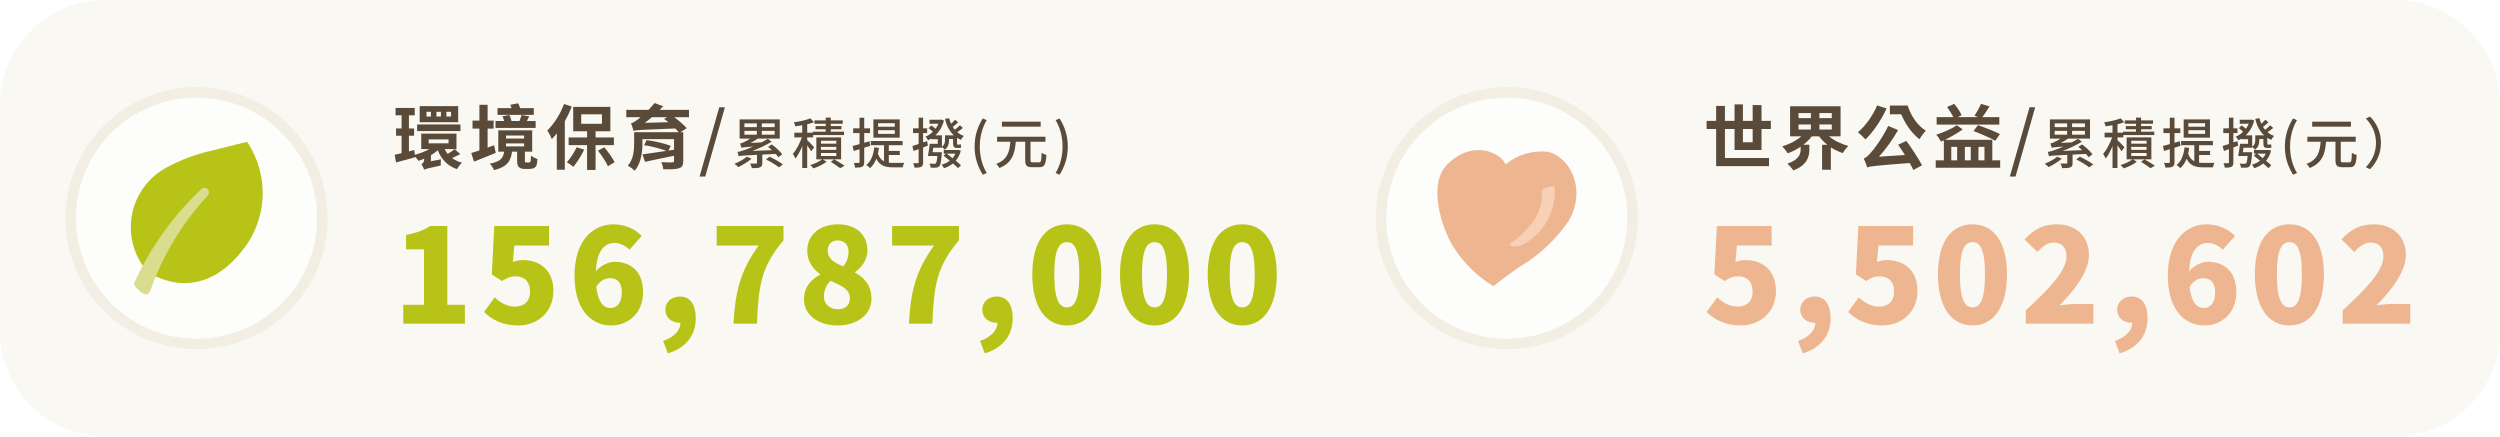
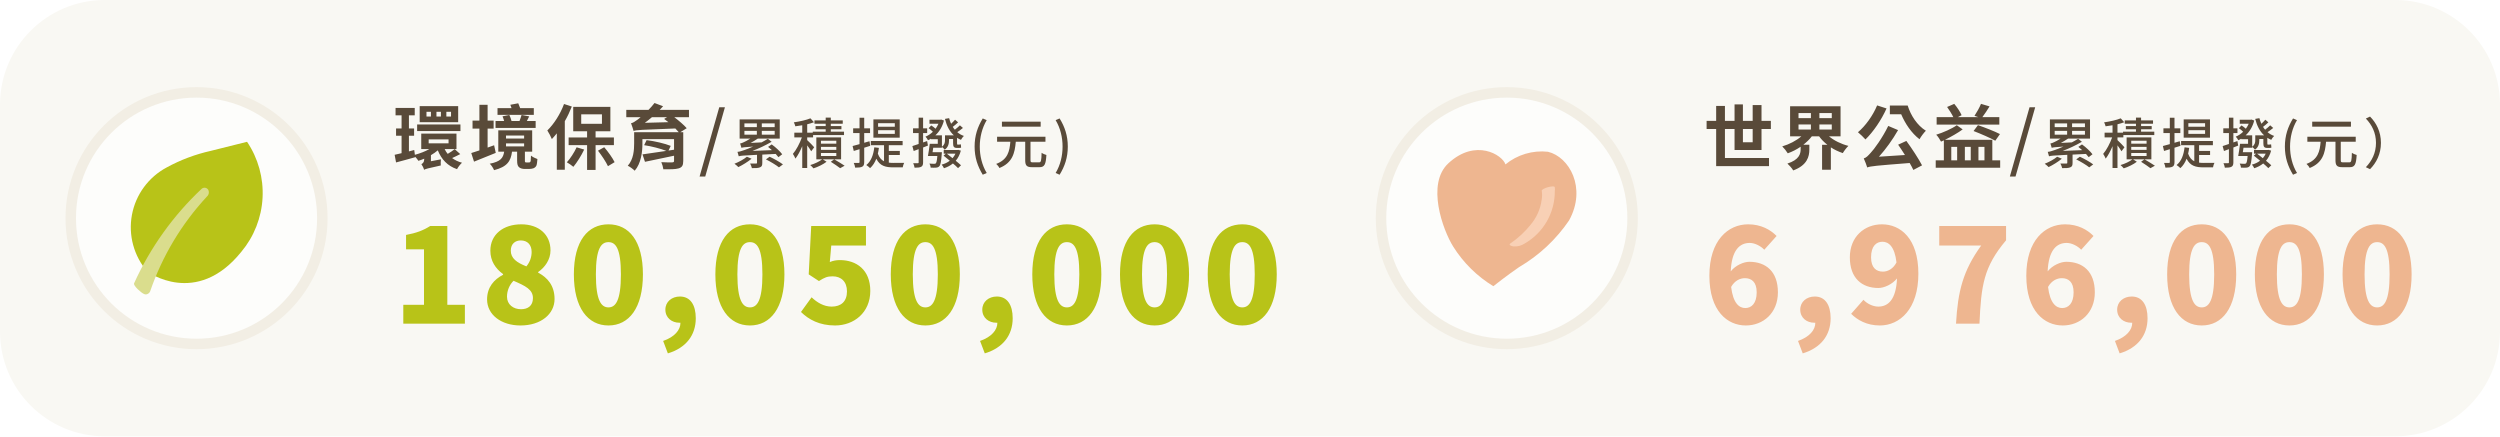
<svg xmlns="http://www.w3.org/2000/svg" width="1908" height="333" viewBox="0 0 1908 333" fill="none">
  <rect width="1908" height="333" rx="80" fill="#F9F8F3" />
  <rect x="54" y="70.5" width="192" height="192" rx="96" fill="#FDFDFB" />
  <rect x="54" y="70.5" width="192" height="192" rx="96" stroke="#F2EEE4" stroke-width="8" />
  <path d="M188.556 108.223L160.97 115.119C149.165 117.74 137.786 122.015 127.174 127.811C120.329 131.468 114.396 136.618 109.811 142.881C105.227 149.143 102.11 156.354 100.692 163.984C99.275 171.615 99.592 179.466 101.622 186.957C103.651 194.448 107.343 201.388 112.418 207.26C112.418 207.26 149.793 234.845 184.138 192.224C193.887 180.597 199.593 166.115 200.389 150.962C201.186 135.81 197.033 120.807 188.556 108.223Z" fill="#B8C318" />
  <path d="M112.265 224.502C112.796 224.333 113.287 224.046 113.693 223.664C114.099 223.282 114.408 222.813 114.609 222.293C123.848 195.445 138.602 170.826 157.921 150.018C158.652 149.382 159.146 148.518 159.322 147.566C159.497 146.614 159.34 145.632 158.884 144.778C158.626 144.378 158.289 144.04 157.887 143.785C157.486 143.529 157.032 143.362 156.561 143.296C156.089 143.231 155.609 143.267 155.153 143.404C154.697 143.541 154.278 143.774 153.92 144.088C132.166 164.523 114.643 189.033 102.338 216.225C101.51 218.018 107.99 223.675 109.921 224.364C110.278 224.559 110.674 224.671 111.08 224.694C111.485 224.718 111.888 224.653 112.265 224.502Z" fill="#DADD8D" />
  <path d="M344.226 88.928V85.31H340.662V88.928H344.226ZM336.504 88.928V85.31H333.102V88.928H336.504ZM328.89 88.928V85.31H325.488V88.928H328.89ZM349.68 80.99V93.248H320.304V80.99H349.68ZM351.408 94.976V100.052H318.36V94.976H351.408ZM327.162 106.37V109.394H342.336V106.37H327.162ZM347.034 113.822L351.246 117.602C349.14 118.682 347.034 119.762 345.036 120.626C347.196 122.192 349.68 123.434 352.596 124.19C351.3 125.378 349.572 127.538 348.816 129.104C341.58 126.674 336.936 121.652 334.128 114.74C332.562 116.09 330.834 117.278 328.89 118.412V123.056L336.504 121.598C336.342 123.002 336.288 125.108 336.396 126.296C326.46 128.456 324.678 128.942 323.652 129.59C323.382 128.348 322.356 126.296 321.6 125.27C322.572 124.838 323.76 123.758 323.76 121.598V121.112C322.248 121.76 320.79 122.246 319.332 122.732C318.738 121.814 317.766 120.626 316.848 119.6L316.902 119.978C311.934 121.436 306.642 122.786 302.268 123.974L301.188 118.142C302.754 117.818 304.482 117.386 306.48 116.9V103.616H302.268V98.054H306.48V88.01H301.89V82.394H316.524V88.01H312.096V98.054H316.038V103.616H312.096V115.55L316.146 114.47L316.632 118.142C320.466 117.116 324.462 115.604 327.702 113.768H321.492V101.942H348.384V113.768H339.366C339.96 115.118 340.77 116.36 341.688 117.44C343.632 116.306 345.684 114.902 347.034 113.822ZM407.406 82.502V87.686H379.704V82.502H390.396C390.072 81.638 389.748 80.72 389.478 79.964L395.526 78.83C396.012 79.91 396.552 81.314 396.984 82.502H407.406ZM408.81 92.33V97.622H378.192V92.33H384.726C384.456 91.142 383.97 89.846 383.538 88.766L388.722 87.74C389.37 89.09 390.072 90.98 390.396 92.33H396.498C397.092 90.818 397.686 89.09 398.064 87.74L403.896 88.82C403.248 90.062 402.708 91.25 402.114 92.33H408.81ZM377.112 110.852L378.354 116.684C372.792 119.006 366.636 121.49 361.776 123.38L359.67 116.792C361.452 116.252 363.558 115.604 365.88 114.794V98.162H360.642V92.06H365.88V79.964H372.144V92.06H376.734V98.162H372.144V112.634C373.818 112.04 375.438 111.446 377.112 110.852ZM386.184 109.448V111.716H400.008V109.448H386.184ZM386.184 103.454V105.722H400.008V103.454H386.184ZM401.79 123.974H403.248C403.68 123.974 404.112 123.974 404.382 123.866C404.652 123.758 404.868 123.434 405.03 122.786C405.138 122.138 405.192 120.68 405.246 118.736C406.326 119.762 408.648 120.842 410.16 121.382C409.998 123.38 409.782 125.54 409.35 126.458C408.864 127.376 408.108 128.024 407.082 128.456C406.272 128.78 404.76 128.942 403.734 128.942H400.278C398.874 128.942 397.146 128.51 396.174 127.646C395.148 126.728 394.662 125.594 394.662 122.3V115.766H390.774C389.856 122.894 387.156 127.322 377.058 129.86C376.518 128.402 375.006 126.026 373.764 124.946C382.08 123.326 384.024 120.572 384.78 115.766H380.298V99.458H406.164V115.766H400.602V122.462C400.602 123.164 400.602 123.542 400.818 123.758C401.034 123.92 401.358 123.974 401.79 123.974ZM430.464 79.37L436.404 81.314C434.946 85.04 433.164 88.874 431.058 92.492V129.536H424.956V101.78C423.714 103.346 422.418 104.804 421.176 106.154C420.582 104.588 418.8 101.132 417.72 99.566C422.742 94.706 427.656 87.038 430.464 79.37ZM440.076 112.418L445.854 114.146C443.64 118.79 440.346 124.028 437.592 127.322C436.458 126.35 434.082 124.622 432.624 123.866C435.324 120.896 438.24 116.414 440.076 112.418ZM443.586 87.254V94.49H459.408V87.254H443.586ZM468.534 110.744H454.548V129.698H448.068V110.744H433.974V104.912H448.068V100.16H437.484V81.584H465.834V100.16H454.548V104.912H468.534V110.744ZM456.384 115.01L461.136 112.364C464.214 115.928 467.508 120.572 469.074 123.758L463.998 126.836C462.54 123.65 459.246 118.682 456.384 115.01ZM492.132 93.734L510.114 93.248C508.98 92.384 507.9 91.52 506.874 90.764L509.088 89.468H497.532C495.696 91.034 493.914 92.438 492.132 93.734ZM525.828 83.852V89.468H514.65C518.16 92.114 521.994 95.408 524.1 97.838L519.186 100.916H521.454V122.84C521.454 126.296 520.536 127.7 517.944 128.51C515.406 129.266 511.464 129.212 506.28 129.212C506.064 127.538 505.416 125.378 504.714 123.758C507.684 123.974 512.112 123.974 513.03 123.92C514.11 123.866 514.434 123.596 514.434 122.732V118.844C506.496 120.572 498.558 122.192 492.24 123.488L490.35 117.818C494.832 117.224 501.528 116.252 508.548 115.172C504.282 113.444 497.154 111.608 491.592 110.798L493.482 106.964C499.53 107.666 507.576 109.556 511.896 111.338L510.222 114.902L514.434 114.254V106.208H490.296V109.556C490.296 115.874 489.324 124.676 484.41 130.292C483.33 129.158 480.576 127.106 479.118 126.512C483.546 121.544 483.978 114.578 483.978 109.448V100.916H518.052C517.35 100.052 516.432 99.08 515.406 98.054C489.054 99.08 485.868 99.134 483.546 99.944C483.222 98.702 482.25 95.732 481.602 94.058C483.114 93.788 484.41 92.87 486.462 91.412C487.056 91.034 487.866 90.332 488.892 89.468H477.984V83.852H494.94C496.56 82.178 498.18 80.45 499.53 78.614L506.064 81.098C505.254 82.016 504.39 82.934 503.472 83.852H525.828ZM533.928 134.72L548.94 81.854H553.26L538.248 134.72H533.928ZM570.023 119.624L573.593 121.136C570.821 123.446 566.747 125.966 563.513 127.52C562.841 126.806 561.371 125.546 560.531 124.958C563.891 123.656 567.671 121.598 570.023 119.624ZM568.133 99.884V102.782H577.625V99.884H568.133ZM568.133 94.172V97.028H577.625V94.172H568.133ZM591.233 97.028V94.172H581.405V97.028H591.233ZM591.233 102.782V99.884H581.405V102.782H591.233ZM592.031 117.482L581.783 117.986V124.37C581.783 126.26 581.405 127.184 579.977 127.73C578.591 128.318 576.617 128.318 573.845 128.318C573.635 127.268 573.005 125.756 572.501 124.832C574.433 124.874 576.449 124.874 576.995 124.832C577.583 124.832 577.751 124.706 577.751 124.244V118.154C566.831 118.7 565.109 118.826 563.807 119.288C563.681 118.616 563.177 116.894 562.841 115.886C564.311 115.802 565.991 115.298 568.427 114.416C569.645 113.996 571.997 113.114 574.769 111.854C567.881 112.316 566.663 112.526 565.865 112.82C565.697 112.148 565.193 110.426 564.857 109.502C565.655 109.418 566.621 109.04 567.713 108.494C568.553 108.158 570.527 107.15 572.585 105.806H564.479V91.106H595.097V105.806H578.297C576.491 107.024 574.685 108.116 572.837 109.082L581.237 108.662C582.875 107.822 584.471 106.856 586.025 105.932L588.923 108.2C584.093 111.014 579.137 113.324 574.265 115.172L589.133 114.584C588.167 113.702 587.117 112.82 586.193 112.106L588.965 110.216C591.989 112.358 595.349 115.55 596.987 117.734L594.089 119.96C593.543 119.204 592.829 118.406 592.031 117.482ZM584.555 121.64L587.369 119.624C590.729 121.178 595.181 123.656 597.533 125.462L594.509 127.73C592.367 125.966 587.999 123.362 584.555 121.64ZM621.389 112.4L619.121 115.466C618.533 114.374 617.273 112.568 616.055 110.93V128.234H612.275V111.56C610.721 115.256 608.873 118.742 607.067 121.052C606.647 119.96 605.765 118.364 605.135 117.44C607.697 114.5 610.385 109.376 611.981 104.882H606.227V101.228H612.275V95.6C610.469 95.936 608.663 96.188 606.983 96.398C606.815 95.516 606.311 94.214 605.849 93.374C610.343 92.744 615.551 91.568 618.533 90.308L621.221 93.29C619.709 93.878 617.945 94.382 616.055 94.844V101.228H620.297V100.514H630.167V98.666H622.439V96.23H630.167V94.424H621.599V91.904H630.167V89.762H634.073V91.904H643.187V94.424H634.073V96.23H642.179V98.666H634.073V100.514H644.153V103.076H620.549V104.882H616.055V106.94C617.441 108.158 620.633 111.476 621.389 112.4ZM638.273 109.67V107.402H626.555V109.67H638.273ZM638.273 114.374V112.064H626.555V114.374H638.273ZM638.273 119.078V116.768H626.555V119.078H638.273ZM641.927 104.882V121.598H627.941L630.839 123.446C628.319 125.42 624.203 127.436 620.843 128.486C620.255 127.73 619.163 126.638 618.365 125.966C621.641 125.042 625.463 123.236 627.479 121.598H623.027V104.882H641.927ZM634.073 123.488L636.677 121.598C639.449 123.194 642.683 125.168 644.615 126.47L641.213 128.36C639.575 127.1 636.635 125.084 634.073 123.488ZM682.919 96.734V94.004H670.151V96.734H682.919ZM682.919 102.152V99.38H670.151V102.152H682.919ZM686.657 91.106V105.05H666.581V91.106H686.657ZM664.145 111.308L659.567 112.736V123.614C659.567 125.546 659.189 126.596 658.097 127.184C656.963 127.814 655.283 127.94 652.637 127.94C652.553 127.016 652.091 125.336 651.587 124.328C653.267 124.37 654.821 124.37 655.283 124.37C655.787 124.37 655.997 124.202 655.997 123.614V113.87L651.587 115.214L650.705 111.434C652.175 111.056 654.023 110.552 655.997 110.006V101.564H651.125V97.952H655.997V89.846H659.567V97.952H664.019V101.564H659.567V108.956L663.599 107.78L664.145 111.308ZM678.341 118.28V124.118C679.475 124.286 680.651 124.328 681.869 124.328C683.045 124.328 688.463 124.328 690.059 124.286C689.597 125.126 689.093 126.764 688.967 127.73H681.743C675.905 127.73 671.537 126.68 668.807 121.136C667.673 124.076 666.119 126.47 664.061 128.318C663.473 127.688 662.003 126.47 661.163 125.966C664.775 123.068 666.581 118.364 667.253 112.442L670.781 112.862C670.571 114.416 670.319 115.886 669.983 117.272C671.075 120.296 672.671 122.102 674.687 123.068V110.804H664.607V107.612H688.883V110.804H678.341V115.172H686.741V118.28H678.341ZM707.573 107.654L708.203 111.098C706.985 111.56 705.725 112.064 704.507 112.568V123.866C704.507 125.714 704.129 126.68 703.079 127.268C702.029 127.856 700.433 127.982 697.997 127.982C697.871 127.058 697.451 125.504 696.947 124.538C698.543 124.622 700.013 124.622 700.433 124.58C700.937 124.58 701.105 124.454 701.105 123.908V113.828L697.325 115.256L696.317 111.476C697.703 111.056 699.341 110.468 701.105 109.88V101.564H696.821V97.952H701.105V89.804H704.507V97.952H707.615V101.564H704.507V108.704L707.573 107.654ZM729.203 117.272H722.609C723.953 118.322 725.465 119.498 726.977 120.716C727.859 119.708 728.657 118.532 729.203 117.272ZM731.345 114.374L733.319 114.962C732.479 118.112 731.177 120.632 729.413 122.69C731.009 123.95 732.395 125.21 733.445 126.134L731.177 128.318C730.211 127.31 728.867 126.05 727.271 124.748C725.297 126.386 722.987 127.562 720.425 128.402C720.089 127.562 719.291 126.302 718.661 125.63C720.971 125.042 723.113 124.034 724.877 122.648C723.281 121.304 721.643 119.96 720.131 118.784L721.895 117.272H720.257V114.458H730.715L731.345 114.374ZM732.605 95.642L734.915 97.658C733.529 98.834 731.933 99.968 730.589 100.85C732.017 102.11 733.697 103.076 735.629 103.748C734.873 104.462 733.865 105.806 733.403 106.73C732.311 106.268 731.345 105.764 730.421 105.176V109.208C730.421 110.048 730.463 110.342 730.883 110.342H731.765C732.185 110.342 732.899 110.3 733.319 110.132C733.403 110.93 733.445 111.98 733.529 112.694C733.109 112.862 732.437 112.904 731.807 112.904H730.421C727.859 112.904 727.397 111.812 727.397 109.166V106.1H724.289V107.024C724.289 109.46 723.743 112.358 721.013 114.248C720.635 113.66 719.543 112.61 718.871 112.148V112.736H712.235C712.067 113.912 711.899 115.088 711.731 116.18H718.871C718.871 116.18 718.829 117.104 718.745 117.566C718.283 123.362 717.821 125.882 716.897 126.848C716.225 127.604 715.469 127.856 714.335 127.94C713.453 128.024 711.899 128.024 710.303 127.94C710.261 126.974 709.883 125.714 709.337 124.832C710.891 125 712.361 125 712.991 125C713.537 125 713.873 124.958 714.209 124.664C714.713 124.118 715.091 122.606 715.385 119.036H708.203C708.665 116.558 709.253 112.778 709.589 109.754H715.721V106.226H710.513V105.848C709.799 106.31 709.043 106.688 708.245 107.024C707.909 106.226 706.985 104.924 706.313 104.294C708.371 103.454 710.303 102.194 711.983 100.556C711.059 99.632 709.799 98.582 708.707 97.826L710.723 95.726C711.815 96.398 713.075 97.364 714.041 98.246C714.881 97.07 715.637 95.81 716.225 94.424H709.379V91.358H717.737L718.325 91.232L720.425 91.988C719.207 96.734 716.855 100.556 713.873 103.286H718.871V111.98C720.971 110.426 721.223 108.662 721.223 106.94V103.286H727.985C724.667 100.262 722.483 95.978 721.181 90.728L724.373 90.182C724.751 91.694 725.255 93.122 725.885 94.466C726.935 93.5 728.153 92.24 728.909 91.358L731.219 93.374C729.917 94.634 728.405 95.894 727.145 96.818C727.607 97.616 728.153 98.372 728.741 99.002C730.043 98.036 731.639 96.608 732.605 95.642ZM750.035 133.358C746.129 126.974 743.819 120.212 743.819 111.854C743.819 103.58 746.129 96.734 750.035 90.392L753.059 91.694C749.447 97.742 747.767 104.84 747.767 111.854C747.767 118.91 749.447 126.008 753.059 132.014L750.035 133.358ZM794.239 92.87V96.65H764.671V92.87H794.239ZM788.233 123.908H792.979C794.533 123.908 794.785 122.816 794.953 116.6C795.877 117.314 797.557 117.986 798.607 118.28C798.187 125.546 797.179 127.604 793.273 127.604H787.687C783.529 127.604 782.437 126.302 782.437 122.186V108.158H775.255C774.499 117.02 772.609 124.286 762.739 128.234C762.319 127.226 761.185 125.84 760.303 125.084C769.081 121.808 770.509 115.55 771.097 108.158H760.975V104.378H797.893V108.158H786.469V122.144C786.469 123.656 786.721 123.908 788.233 123.908ZM808.687 133.358L805.663 132.014C809.275 126.008 810.955 118.91 810.955 111.854C810.955 104.84 809.275 97.742 805.663 91.694L808.687 90.392C812.635 96.734 814.945 103.58 814.945 111.854C814.945 120.212 812.635 126.974 808.687 133.358Z" fill="#594A39" />
-   <path d="M307.8 247V232.6H323.6V190.3H309.9V179.3C317.9 177.8 323.1 175.8 328.3 172.5H341.4V232.6H354.8V247H307.8ZM395.438 248.4C383.538 248.4 375.338 243.9 369.438 238.1L377.538 226.9C381.738 230.9 386.938 234 392.838 234C400.038 234 404.538 230.1 404.538 222.4C404.538 214.9 400.038 210.9 393.638 210.9C389.538 210.9 387.538 211.7 383.138 214.5L375.338 209.4L377.238 172.5H419.038V187.4H392.538L391.438 200C394.138 198.9 396.337 198.5 399.138 198.5C411.738 198.5 422.338 205.9 422.338 222C422.338 238.7 409.738 248.4 395.438 248.4ZM465.575 212.3C461.875 212.3 457.775 214.2 455.075 219C456.575 231.4 461.175 235.1 465.875 235.1C470.575 235.1 474.575 231.6 474.575 223.1C474.575 215 470.475 212.3 465.575 212.3ZM466.275 248.4C452.275 248.4 438.475 237.5 438.475 210.4C438.475 183.5 452.675 171.2 468.075 171.2C477.875 171.2 485.075 175.3 489.775 180.1L480.375 190.6C477.975 188 473.375 185.4 469.275 185.4C461.575 185.4 455.475 190.9 454.775 207.1C458.475 202.4 464.775 199.8 468.975 199.8C481.375 199.8 490.775 207 490.775 223.1C490.775 238.9 479.575 248.4 466.275 248.4ZM509.713 269.7L506.113 260.2C514.813 257.2 519.413 251.8 519.313 246.3H518.413C512.913 246.3 507.813 242.7 507.813 236.3C507.813 230.3 512.713 226.3 518.913 226.3C526.713 226.3 531.013 232.5 531.013 242.9C531.013 255.8 523.613 265.5 509.713 269.7ZM559.771 247C561.171 222.5 564.971 206.8 578.971 187.4H546.971V172.5H597.971V183.4C580.771 203.8 578.971 217.9 577.671 247H559.771ZM639.109 248.4C624.509 248.4 613.609 240.3 613.609 228.5C613.609 219.2 618.909 213.3 625.809 209.7V209.2C620.009 204.9 616.109 199.2 616.109 191.3C616.109 178.9 626.009 171.2 639.709 171.2C653.109 171.2 662.009 179 662.009 191.1C662.009 198.2 657.709 204.1 652.609 207.6V208.1C659.709 211.8 665.109 218 665.109 228.2C665.109 239.7 654.709 248.4 639.109 248.4ZM643.609 203.3C646.409 199.9 647.609 196.1 647.609 192.3C647.609 186.9 644.509 183.5 639.309 183.5C635.209 183.5 631.709 186 631.709 191.3C631.709 197.2 636.309 200.4 643.609 203.3ZM639.509 236C644.709 236 648.609 233.4 648.609 227.5C648.609 221 642.909 218.2 633.809 214.3C630.809 217.2 628.809 221.7 628.809 226.4C628.809 232.5 633.709 236 639.509 236ZM693.646 247C695.046 222.5 698.846 206.8 712.846 187.4H680.846V172.5H731.846V183.4C714.646 203.8 712.846 217.9 711.546 247H693.646ZM751.584 269.7L747.984 260.2C756.684 257.2 761.284 251.8 761.184 246.3H760.284C754.784 246.3 749.684 242.7 749.684 236.3C749.684 230.3 754.584 226.3 760.784 226.3C768.584 226.3 772.884 232.5 772.884 242.9C772.884 255.8 765.484 265.5 751.584 269.7ZM814.242 248.4C798.542 248.4 787.842 235 787.842 209.4C787.842 183.8 798.542 171.2 814.242 171.2C829.942 171.2 840.542 183.9 840.542 209.4C840.542 235 829.942 248.4 814.242 248.4ZM814.242 234.6C819.542 234.6 823.742 229.8 823.742 209.4C823.742 189.1 819.542 184.8 814.242 184.8C808.942 184.8 804.642 189.1 804.642 209.4C804.642 229.8 808.942 234.6 814.242 234.6ZM881.18 248.4C865.48 248.4 854.78 235 854.78 209.4C854.78 183.8 865.48 171.2 881.18 171.2C896.88 171.2 907.48 183.9 907.48 209.4C907.48 235 896.88 248.4 881.18 248.4ZM881.18 234.6C886.48 234.6 890.68 229.8 890.68 209.4C890.68 189.1 886.48 184.8 881.18 184.8C875.88 184.8 871.58 189.1 871.58 209.4C871.58 229.8 875.88 234.6 881.18 234.6ZM948.117 248.4C932.417 248.4 921.717 235 921.717 209.4C921.717 183.8 932.417 171.2 948.117 171.2C963.817 171.2 974.417 183.9 974.417 209.4C974.417 235 963.817 248.4 948.117 248.4ZM948.117 234.6C953.417 234.6 957.617 229.8 957.617 209.4C957.617 189.1 953.417 184.8 948.117 184.8C942.817 184.8 938.517 189.1 938.517 209.4C938.517 229.8 942.817 234.6 948.117 234.6Z" fill="#B8C318" />
+   <path d="M307.8 247V232.6H323.6V190.3H309.9V179.3C317.9 177.8 323.1 175.8 328.3 172.5H341.4V232.6H354.8V247H307.8ZM397.238 248.4C382.638 248.4 371.738 240.3 371.738 228.5C371.738 219.2 377.038 213.3 383.938 209.7V209.2C378.138 204.9 374.238 199.2 374.238 191.3C374.238 178.9 384.138 171.2 397.838 171.2C411.238 171.2 420.138 179 420.138 191.1C420.138 198.2 415.838 204.1 410.738 207.6V208.1C417.838 211.8 423.238 218 423.238 228.2C423.238 239.7 412.838 248.4 397.238 248.4ZM401.738 203.3C404.538 199.9 405.738 196.1 405.738 192.3C405.738 186.9 402.638 183.5 397.438 183.5C393.337 183.5 389.838 186 389.838 191.3C389.838 197.2 394.438 200.4 401.738 203.3ZM397.638 236C402.838 236 406.738 233.4 406.738 227.5C406.738 221 401.038 218.2 391.938 214.3C388.938 217.2 386.938 221.7 386.938 226.4C386.938 232.5 391.838 236 397.638 236ZM464.375 248.4C448.675 248.4 437.975 235 437.975 209.4C437.975 183.8 448.675 171.2 464.375 171.2C480.075 171.2 490.675 183.9 490.675 209.4C490.675 235 480.075 248.4 464.375 248.4ZM464.375 234.6C469.675 234.6 473.875 229.8 473.875 209.4C473.875 189.1 469.675 184.8 464.375 184.8C459.075 184.8 454.775 189.1 454.775 209.4C454.775 229.8 459.075 234.6 464.375 234.6ZM509.713 269.7L506.113 260.2C514.813 257.2 519.413 251.8 519.313 246.3H518.413C512.913 246.3 507.813 242.7 507.813 236.3C507.813 230.3 512.713 226.3 518.913 226.3C526.713 226.3 531.013 232.5 531.013 242.9C531.013 255.8 523.613 265.5 509.713 269.7ZM572.371 248.4C556.671 248.4 545.971 235 545.971 209.4C545.971 183.8 556.671 171.2 572.371 171.2C588.071 171.2 598.671 183.9 598.671 209.4C598.671 235 588.071 248.4 572.371 248.4ZM572.371 234.6C577.671 234.6 581.871 229.8 581.871 209.4C581.871 189.1 577.671 184.8 572.371 184.8C567.071 184.8 562.771 189.1 562.771 209.4C562.771 229.8 567.071 234.6 572.371 234.6ZM637.309 248.4C625.409 248.4 617.209 243.9 611.309 238.1L619.409 226.9C623.609 230.9 628.809 234 634.709 234C641.909 234 646.409 230.1 646.409 222.4C646.409 214.9 641.909 210.9 635.509 210.9C631.409 210.9 629.409 211.7 625.009 214.5L617.209 209.4L619.109 172.5H660.909V187.4H634.409L633.309 200C636.009 198.9 638.209 198.5 641.009 198.5C653.609 198.5 664.209 205.9 664.209 222C664.209 238.7 651.609 248.4 637.309 248.4ZM706.246 248.4C690.546 248.4 679.846 235 679.846 209.4C679.846 183.8 690.546 171.2 706.246 171.2C721.946 171.2 732.546 183.9 732.546 209.4C732.546 235 721.946 248.4 706.246 248.4ZM706.246 234.6C711.546 234.6 715.746 229.8 715.746 209.4C715.746 189.1 711.546 184.8 706.246 184.8C700.946 184.8 696.646 189.1 696.646 209.4C696.646 229.8 700.946 234.6 706.246 234.6ZM751.584 269.7L747.984 260.2C756.684 257.2 761.284 251.8 761.184 246.3H760.284C754.784 246.3 749.684 242.7 749.684 236.3C749.684 230.3 754.584 226.3 760.784 226.3C768.584 226.3 772.884 232.5 772.884 242.9C772.884 255.8 765.484 265.5 751.584 269.7ZM814.242 248.4C798.542 248.4 787.842 235 787.842 209.4C787.842 183.8 798.542 171.2 814.242 171.2C829.942 171.2 840.542 183.9 840.542 209.4C840.542 235 829.942 248.4 814.242 248.4ZM814.242 234.6C819.542 234.6 823.742 229.8 823.742 209.4C823.742 189.1 819.542 184.8 814.242 184.8C808.942 184.8 804.642 189.1 804.642 209.4C804.642 229.8 808.942 234.6 814.242 234.6ZM881.18 248.4C865.48 248.4 854.78 235 854.78 209.4C854.78 183.8 865.48 171.2 881.18 171.2C896.88 171.2 907.48 183.9 907.48 209.4C907.48 235 896.88 248.4 881.18 248.4ZM881.18 234.6C886.48 234.6 890.68 229.8 890.68 209.4C890.68 189.1 886.48 184.8 881.18 184.8C875.88 184.8 871.58 189.1 871.58 209.4C871.58 229.8 875.88 234.6 881.18 234.6ZM948.117 248.4C932.417 248.4 921.717 235 921.717 209.4C921.717 183.8 932.417 171.2 948.117 171.2C963.817 171.2 974.417 183.9 974.417 209.4C974.417 235 963.817 248.4 948.117 248.4ZM948.117 234.6C953.417 234.6 957.617 229.8 957.617 209.4C957.617 189.1 953.417 184.8 948.117 184.8C942.817 184.8 938.517 189.1 938.517 209.4C938.517 229.8 942.817 234.6 948.117 234.6Z" fill="#B8C318" />
  <rect x="1054" y="70.5" width="192" height="192" rx="96" fill="#FDFDFB" />
  <rect x="1054" y="70.5" width="192" height="192" rx="96" stroke="#F2EEE4" stroke-width="8" />
  <path d="M1139.72 218.434C1127.31 210.873 1116.83 200.529 1109.1 188.224C1101.1 175.397 1088.41 140.364 1105.38 124.64C1126.2 105.33 1146.76 118.296 1148.96 125.468C1153.46 121.787 1158.63 119.037 1164.2 117.38C1169.76 115.722 1175.6 115.187 1181.37 115.81C1197.65 119.673 1211.17 143.397 1197.52 168.225C1187.62 182.765 1174.62 194.922 1159.44 203.812C1149.93 210.295 1139.72 218.434 1139.72 218.434Z" fill="#EEB690" />
  <path d="M1176.56 145.052C1177.04 147.604 1177.04 150.225 1176.56 152.777C1175.58 159.7 1172.66 166.202 1168.14 171.534C1163.91 176.817 1158.94 181.463 1153.38 185.327C1153.38 185.327 1152 186.156 1152.14 186.707C1152.28 187.259 1153.66 187.947 1155.31 188.085C1158.24 188.246 1161.14 187.474 1163.59 185.879C1170.63 181.849 1176.47 176.023 1180.52 168.995C1184.56 161.967 1186.67 153.99 1186.63 145.88C1186.76 144.92 1186.76 143.945 1186.63 142.984C1186.63 140.915 1176 143.811 1176.69 145.742L1176.56 145.052Z" fill="#F8D0B5" />
  <path d="M1337.64 98.432H1330.19V108.584H1337.64V98.432ZM1344.39 114.47H1323.81V98.432H1316.47V120.572H1350.11V126.782H1309.77V98.432H1302.48V92.222H1309.77V80.828H1316.47V92.222H1323.81V79.694H1330.19V92.222H1337.64V80.18H1344.39V92.222H1351.52V98.432H1344.39V114.47ZM1372.63 94.976V98.864H1382.08V94.976H1372.63ZM1372.63 86.282V90.17H1382.08V86.282H1372.63ZM1398.01 90.17V86.282H1388.56V90.17H1398.01ZM1398.01 98.864V94.976H1388.56V98.864H1398.01ZM1404.71 104.048H1395.9C1399.79 107.288 1405.14 109.934 1410.7 111.338C1409.35 112.634 1407.41 115.118 1406.43 116.846C1403.19 115.766 1400.12 114.308 1397.31 112.472V129.536H1390.61V110.528H1394.66C1392.23 108.584 1390.07 106.478 1388.34 104.048H1382.78C1381 106.424 1378.73 108.53 1376.3 110.474H1380.89V114.2C1380.89 119.33 1379.33 126.134 1368.58 130.076C1367.72 128.51 1365.56 126.08 1364.15 124.838C1373.17 121.922 1374.25 117.386 1374.25 113.93V111.986C1371.17 114.092 1367.88 115.766 1364.42 117.008C1363.5 115.442 1361.61 113.066 1360.21 111.716C1365.61 110.15 1370.96 107.342 1374.79 104.048H1366.2V81.098H1404.71V104.048ZM1442.34 80.558H1455.95C1458.27 88.118 1463.24 95.732 1469.83 99.782C1468.37 101.186 1466.05 104.264 1464.97 106.262C1458.81 101.564 1454.01 94.328 1450.98 87.2H1442.34V80.558ZM1432.62 80.45L1439.81 82.772C1435.86 91.628 1429.55 100.808 1423.71 106.424C1422.47 105.02 1419.61 102.212 1417.99 100.916C1423.71 96.11 1429.38 88.28 1432.62 80.45ZM1448.66 110.42L1454.93 107.558C1459.3 113.498 1464.27 121.166 1466.91 126.188L1460.27 129.698C1459.57 128.186 1458.6 126.35 1457.46 124.406C1431.38 126.458 1427.71 126.782 1425.06 127.808C1424.63 126.404 1423.39 122.84 1422.42 120.896C1424.25 120.41 1425.66 118.952 1427.76 116.576C1430.09 114.254 1436.84 105.02 1441.1 96.11L1448.61 99.296C1444.45 106.586 1439.27 113.768 1434.03 119.6L1453.85 118.304C1452.12 115.604 1450.34 112.796 1448.66 110.42ZM1525.88 89.414V95.084H1478.04V89.414H1490.78C1489.65 87.038 1487.7 84.014 1486.03 81.638L1491.48 79.262C1493.75 81.908 1496.07 85.526 1497.1 87.902L1494.18 89.414H1509.9L1506.93 88.388C1508.6 85.904 1510.76 82.07 1511.9 79.262L1518.43 81.206C1516.59 84.176 1514.6 87.2 1512.92 89.414H1525.88ZM1506.23 99.998L1509.57 95.516C1514.76 97.298 1522.43 100.268 1526.37 102.32L1522.8 107.396C1519.08 105.29 1511.57 102.05 1506.23 99.998ZM1489.22 112.094V122.354H1493.7V112.094H1489.22ZM1504.07 112.094H1499.58V122.354H1504.07V112.094ZM1514.54 112.094H1509.95V122.354H1514.54V112.094ZM1520.54 122.354H1526.53V128.024H1477.34V122.354H1483.55V107.126C1482.79 107.45 1482.09 107.774 1481.39 108.098C1480.58 106.532 1479.06 104.156 1477.71 102.806C1482.79 101.294 1489.86 98.162 1493.43 95.57L1497.91 98.756C1494.51 101.294 1489.11 104.372 1484.41 106.694H1520.54V122.354ZM1533.93 134.72L1548.94 81.854H1553.26L1538.25 134.72H1533.93ZM1570.02 119.624L1573.59 121.136C1570.82 123.446 1566.75 125.966 1563.51 127.52C1562.84 126.806 1561.37 125.546 1560.53 124.958C1563.89 123.656 1567.67 121.598 1570.02 119.624ZM1568.13 99.884V102.782H1577.63V99.884H1568.13ZM1568.13 94.172V97.028H1577.63V94.172H1568.13ZM1591.23 97.028V94.172H1581.41V97.028H1591.23ZM1591.23 102.782V99.884H1581.41V102.782H1591.23ZM1592.03 117.482L1581.78 117.986V124.37C1581.78 126.26 1581.41 127.184 1579.98 127.73C1578.59 128.318 1576.62 128.318 1573.85 128.318C1573.64 127.268 1573.01 125.756 1572.5 124.832C1574.43 124.874 1576.45 124.874 1577 124.832C1577.58 124.832 1577.75 124.706 1577.75 124.244V118.154C1566.83 118.7 1565.11 118.826 1563.81 119.288C1563.68 118.616 1563.18 116.894 1562.84 115.886C1564.31 115.802 1565.99 115.298 1568.43 114.416C1569.65 113.996 1572 113.114 1574.77 111.854C1567.88 112.316 1566.66 112.526 1565.87 112.82C1565.7 112.148 1565.19 110.426 1564.86 109.502C1565.66 109.418 1566.62 109.04 1567.71 108.494C1568.55 108.158 1570.53 107.15 1572.59 105.806H1564.48V91.106H1595.1V105.806H1578.3C1576.49 107.024 1574.69 108.116 1572.84 109.082L1581.24 108.662C1582.88 107.822 1584.47 106.856 1586.03 105.932L1588.92 108.2C1584.09 111.014 1579.14 113.324 1574.27 115.172L1589.13 114.584C1588.17 113.702 1587.12 112.82 1586.19 112.106L1588.97 110.216C1591.99 112.358 1595.35 115.55 1596.99 117.734L1594.09 119.96C1593.54 119.204 1592.83 118.406 1592.03 117.482ZM1584.56 121.64L1587.37 119.624C1590.73 121.178 1595.18 123.656 1597.53 125.462L1594.51 127.73C1592.37 125.966 1588 123.362 1584.56 121.64ZM1621.39 112.4L1619.12 115.466C1618.53 114.374 1617.27 112.568 1616.06 110.93V128.234H1612.28V111.56C1610.72 115.256 1608.87 118.742 1607.07 121.052C1606.65 119.96 1605.77 118.364 1605.14 117.44C1607.7 114.5 1610.39 109.376 1611.98 104.882H1606.23V101.228H1612.28V95.6C1610.47 95.936 1608.66 96.188 1606.98 96.398C1606.82 95.516 1606.31 94.214 1605.85 93.374C1610.34 92.744 1615.55 91.568 1618.53 90.308L1621.22 93.29C1619.71 93.878 1617.95 94.382 1616.06 94.844V101.228H1620.3V100.514H1630.17V98.666H1622.44V96.23H1630.17V94.424H1621.6V91.904H1630.17V89.762H1634.07V91.904H1643.19V94.424H1634.07V96.23H1642.18V98.666H1634.07V100.514H1644.15V103.076H1620.55V104.882H1616.06V106.94C1617.44 108.158 1620.63 111.476 1621.39 112.4ZM1638.27 109.67V107.402H1626.56V109.67H1638.27ZM1638.27 114.374V112.064H1626.56V114.374H1638.27ZM1638.27 119.078V116.768H1626.56V119.078H1638.27ZM1641.93 104.882V121.598H1627.94L1630.84 123.446C1628.32 125.42 1624.2 127.436 1620.84 128.486C1620.26 127.73 1619.16 126.638 1618.37 125.966C1621.64 125.042 1625.46 123.236 1627.48 121.598H1623.03V104.882H1641.93ZM1634.07 123.488L1636.68 121.598C1639.45 123.194 1642.68 125.168 1644.62 126.47L1641.21 128.36C1639.58 127.1 1636.64 125.084 1634.07 123.488ZM1682.92 96.734V94.004H1670.15V96.734H1682.92ZM1682.92 102.152V99.38H1670.15V102.152H1682.92ZM1686.66 91.106V105.05H1666.58V91.106H1686.66ZM1664.15 111.308L1659.57 112.736V123.614C1659.57 125.546 1659.19 126.596 1658.1 127.184C1656.96 127.814 1655.28 127.94 1652.64 127.94C1652.55 127.016 1652.09 125.336 1651.59 124.328C1653.27 124.37 1654.82 124.37 1655.28 124.37C1655.79 124.37 1656 124.202 1656 123.614V113.87L1651.59 115.214L1650.71 111.434C1652.18 111.056 1654.02 110.552 1656 110.006V101.564H1651.13V97.952H1656V89.846H1659.57V97.952H1664.02V101.564H1659.57V108.956L1663.6 107.78L1664.15 111.308ZM1678.34 118.28V124.118C1679.48 124.286 1680.65 124.328 1681.87 124.328C1683.05 124.328 1688.46 124.328 1690.06 124.286C1689.6 125.126 1689.09 126.764 1688.97 127.73H1681.74C1675.91 127.73 1671.54 126.68 1668.81 121.136C1667.67 124.076 1666.12 126.47 1664.06 128.318C1663.47 127.688 1662 126.47 1661.16 125.966C1664.78 123.068 1666.58 118.364 1667.25 112.442L1670.78 112.862C1670.57 114.416 1670.32 115.886 1669.98 117.272C1671.08 120.296 1672.67 122.102 1674.69 123.068V110.804H1664.61V107.612H1688.88V110.804H1678.34V115.172H1686.74V118.28H1678.34ZM1707.57 107.654L1708.2 111.098C1706.99 111.56 1705.73 112.064 1704.51 112.568V123.866C1704.51 125.714 1704.13 126.68 1703.08 127.268C1702.03 127.856 1700.43 127.982 1698 127.982C1697.87 127.058 1697.45 125.504 1696.95 124.538C1698.54 124.622 1700.01 124.622 1700.43 124.58C1700.94 124.58 1701.11 124.454 1701.11 123.908V113.828L1697.33 115.256L1696.32 111.476C1697.7 111.056 1699.34 110.468 1701.11 109.88V101.564H1696.82V97.952H1701.11V89.804H1704.51V97.952H1707.62V101.564H1704.51V108.704L1707.57 107.654ZM1729.2 117.272H1722.61C1723.95 118.322 1725.47 119.498 1726.98 120.716C1727.86 119.708 1728.66 118.532 1729.2 117.272ZM1731.35 114.374L1733.32 114.962C1732.48 118.112 1731.18 120.632 1729.41 122.69C1731.01 123.95 1732.4 125.21 1733.45 126.134L1731.18 128.318C1730.21 127.31 1728.87 126.05 1727.27 124.748C1725.3 126.386 1722.99 127.562 1720.43 128.402C1720.09 127.562 1719.29 126.302 1718.66 125.63C1720.97 125.042 1723.11 124.034 1724.88 122.648C1723.28 121.304 1721.64 119.96 1720.13 118.784L1721.9 117.272H1720.26V114.458H1730.72L1731.35 114.374ZM1732.61 95.642L1734.92 97.658C1733.53 98.834 1731.93 99.968 1730.59 100.85C1732.02 102.11 1733.7 103.076 1735.63 103.748C1734.87 104.462 1733.87 105.806 1733.4 106.73C1732.31 106.268 1731.35 105.764 1730.42 105.176V109.208C1730.42 110.048 1730.46 110.342 1730.88 110.342H1731.77C1732.19 110.342 1732.9 110.3 1733.32 110.132C1733.4 110.93 1733.45 111.98 1733.53 112.694C1733.11 112.862 1732.44 112.904 1731.81 112.904H1730.42C1727.86 112.904 1727.4 111.812 1727.4 109.166V106.1H1724.29V107.024C1724.29 109.46 1723.74 112.358 1721.01 114.248C1720.64 113.66 1719.54 112.61 1718.87 112.148V112.736H1712.24C1712.07 113.912 1711.9 115.088 1711.73 116.18H1718.87C1718.87 116.18 1718.83 117.104 1718.75 117.566C1718.28 123.362 1717.82 125.882 1716.9 126.848C1716.23 127.604 1715.47 127.856 1714.34 127.94C1713.45 128.024 1711.9 128.024 1710.3 127.94C1710.26 126.974 1709.88 125.714 1709.34 124.832C1710.89 125 1712.36 125 1712.99 125C1713.54 125 1713.87 124.958 1714.21 124.664C1714.71 124.118 1715.09 122.606 1715.39 119.036H1708.2C1708.67 116.558 1709.25 112.778 1709.59 109.754H1715.72V106.226H1710.51V105.848C1709.8 106.31 1709.04 106.688 1708.25 107.024C1707.91 106.226 1706.99 104.924 1706.31 104.294C1708.37 103.454 1710.3 102.194 1711.98 100.556C1711.06 99.632 1709.8 98.582 1708.71 97.826L1710.72 95.726C1711.82 96.398 1713.08 97.364 1714.04 98.246C1714.88 97.07 1715.64 95.81 1716.23 94.424H1709.38V91.358H1717.74L1718.33 91.232L1720.43 91.988C1719.21 96.734 1716.86 100.556 1713.87 103.286H1718.87V111.98C1720.97 110.426 1721.22 108.662 1721.22 106.94V103.286H1727.99C1724.67 100.262 1722.48 95.978 1721.18 90.728L1724.37 90.182C1724.75 91.694 1725.26 93.122 1725.89 94.466C1726.94 93.5 1728.15 92.24 1728.91 91.358L1731.22 93.374C1729.92 94.634 1728.41 95.894 1727.15 96.818C1727.61 97.616 1728.15 98.372 1728.74 99.002C1730.04 98.036 1731.64 96.608 1732.61 95.642ZM1750.04 133.358C1746.13 126.974 1743.82 120.212 1743.82 111.854C1743.82 103.58 1746.13 96.734 1750.04 90.392L1753.06 91.694C1749.45 97.742 1747.77 104.84 1747.77 111.854C1747.77 118.91 1749.45 126.008 1753.06 132.014L1750.04 133.358ZM1794.24 92.87V96.65H1764.67V92.87H1794.24ZM1788.23 123.908H1792.98C1794.53 123.908 1794.78 122.816 1794.95 116.6C1795.88 117.314 1797.56 117.986 1798.61 118.28C1798.19 125.546 1797.18 127.604 1793.27 127.604H1787.69C1783.53 127.604 1782.44 126.302 1782.44 122.186V108.158H1775.25C1774.5 117.02 1772.61 124.286 1762.74 128.234C1762.32 127.226 1761.18 125.84 1760.3 125.084C1769.08 121.808 1770.51 115.55 1771.1 108.158H1760.97V104.378H1797.89V108.158H1786.47V122.144C1786.47 123.656 1786.72 123.908 1788.23 123.908ZM1817.13 109.04C1817.13 117.566 1813.6 124.286 1808.81 129.116L1805.62 127.604C1810.2 122.816 1813.35 116.768 1813.35 109.04C1813.35 101.312 1810.2 95.264 1805.62 90.476L1808.81 88.964C1813.6 93.794 1817.13 100.514 1817.13 109.04Z" fill="#594A39" />
-   <path d="M1328.5 248.4C1316.6 248.4 1308.4 243.9 1302.5 238.1L1310.6 226.9C1314.8 230.9 1320 234 1325.9 234C1333.1 234 1337.6 230.1 1337.6 222.4C1337.6 214.9 1333.1 210.9 1326.7 210.9C1322.6 210.9 1320.6 211.7 1316.2 214.5L1308.4 209.4L1310.3 172.5H1352.1V187.4H1325.6L1324.5 200C1327.2 198.9 1329.4 198.5 1332.2 198.5C1344.8 198.5 1355.4 205.9 1355.4 222C1355.4 238.7 1342.8 248.4 1328.5 248.4ZM1375.84 269.7L1372.24 260.2C1380.94 257.2 1385.54 251.8 1385.44 246.3H1384.54C1379.04 246.3 1373.94 242.7 1373.94 236.3C1373.94 230.3 1378.84 226.3 1385.04 226.3C1392.84 226.3 1397.14 232.5 1397.14 242.9C1397.14 255.8 1389.74 265.5 1375.84 269.7ZM1436.5 248.4C1424.6 248.4 1416.4 243.9 1410.5 238.1L1418.6 226.9C1422.8 230.9 1428 234 1433.9 234C1441.1 234 1445.6 230.1 1445.6 222.4C1445.6 214.9 1441.1 210.9 1434.7 210.9C1430.6 210.9 1428.6 211.7 1424.2 214.5L1416.4 209.4L1418.3 172.5H1460.1V187.4H1433.6L1432.5 200C1435.2 198.9 1437.4 198.5 1440.2 198.5C1452.8 198.5 1463.4 205.9 1463.4 222C1463.4 238.7 1450.8 248.4 1436.5 248.4ZM1505.43 248.4C1489.73 248.4 1479.03 235 1479.03 209.4C1479.03 183.8 1489.73 171.2 1505.43 171.2C1521.13 171.2 1531.73 183.9 1531.73 209.4C1531.73 235 1521.13 248.4 1505.43 248.4ZM1505.43 234.6C1510.73 234.6 1514.93 229.8 1514.93 209.4C1514.93 189.1 1510.73 184.8 1505.43 184.8C1500.13 184.8 1495.83 189.1 1495.83 209.4C1495.83 229.8 1500.13 234.6 1505.43 234.6ZM1546.07 247V236.8C1564.67 219.9 1577.17 206.4 1577.17 195.6C1577.17 188.8 1573.47 185.1 1567.47 185.1C1562.37 185.1 1558.47 188.5 1554.87 192.3L1545.17 182.7C1552.47 174.9 1559.27 171.2 1569.87 171.2C1584.27 171.2 1594.27 180.4 1594.27 194.6C1594.27 207.4 1583.27 221.5 1571.87 233C1575.57 232.5 1580.67 232 1584.07 232H1597.67V247H1546.07ZM1617.71 269.7L1614.11 260.2C1622.81 257.2 1627.41 251.8 1627.31 246.3H1626.41C1620.91 246.3 1615.81 242.7 1615.81 236.3C1615.81 230.3 1620.71 226.3 1626.91 226.3C1634.71 226.3 1639.01 232.5 1639.01 242.9C1639.01 255.8 1631.61 265.5 1617.71 269.7ZM1681.57 212.3C1677.87 212.3 1673.77 214.2 1671.07 219C1672.57 231.4 1677.17 235.1 1681.87 235.1C1686.57 235.1 1690.57 231.6 1690.57 223.1C1690.57 215 1686.47 212.3 1681.57 212.3ZM1682.27 248.4C1668.27 248.4 1654.47 237.5 1654.47 210.4C1654.47 183.5 1668.67 171.2 1684.07 171.2C1693.87 171.2 1701.07 175.3 1705.77 180.1L1696.37 190.6C1693.97 188 1689.37 185.4 1685.27 185.4C1677.57 185.4 1671.47 190.9 1670.77 207.1C1674.47 202.4 1680.77 199.8 1684.97 199.8C1697.37 199.8 1706.77 207 1706.77 223.1C1706.77 238.9 1695.57 248.4 1682.27 248.4ZM1747.3 248.4C1731.6 248.4 1720.9 235 1720.9 209.4C1720.9 183.8 1731.6 171.2 1747.3 171.2C1763 171.2 1773.6 183.9 1773.6 209.4C1773.6 235 1763 248.4 1747.3 248.4ZM1747.3 234.6C1752.6 234.6 1756.8 229.8 1756.8 209.4C1756.8 189.1 1752.6 184.8 1747.3 184.8C1742 184.8 1737.7 189.1 1737.7 209.4C1737.7 229.8 1742 234.6 1747.3 234.6ZM1787.94 247V236.8C1806.54 219.9 1819.04 206.4 1819.04 195.6C1819.04 188.8 1815.34 185.1 1809.34 185.1C1804.24 185.1 1800.34 188.5 1796.74 192.3L1787.04 182.7C1794.34 174.9 1801.14 171.2 1811.74 171.2C1826.14 171.2 1836.14 180.4 1836.14 194.6C1836.14 207.4 1825.14 221.5 1813.74 233C1817.44 232.5 1822.54 232 1825.94 232H1839.54V247H1787.94Z" fill="#EEB690" />
+   <path d="M1331.7 212.3C1328 212.3 1323.9 214.2 1321.2 219C1322.7 231.4 1327.3 235.1 1332 235.1C1336.7 235.1 1340.7 231.6 1340.7 223.1C1340.7 215 1336.6 212.3 1331.7 212.3ZM1332.4 248.4C1318.4 248.4 1304.6 237.5 1304.6 210.4C1304.6 183.5 1318.8 171.2 1334.2 171.2C1344 171.2 1351.2 175.3 1355.9 180.1L1346.5 190.6C1344.1 188 1339.5 185.4 1335.4 185.4C1327.7 185.4 1321.6 190.9 1320.9 207.1C1324.6 202.4 1330.9 199.8 1335.1 199.8C1347.5 199.8 1356.9 207 1356.9 223.1C1356.9 238.9 1345.7 248.4 1332.4 248.4ZM1375.84 269.7L1372.24 260.2C1380.94 257.2 1385.54 251.8 1385.44 246.3H1384.54C1379.04 246.3 1373.94 242.7 1373.94 236.3C1373.94 230.3 1378.84 226.3 1385.04 226.3C1392.84 226.3 1397.14 232.5 1397.14 242.9C1397.14 255.8 1389.74 265.5 1375.84 269.7ZM1428 196.4C1428 204.4 1432 207.3 1437 207.3C1440.7 207.3 1444.8 205.3 1447.4 200.3C1446 188 1441.3 184.5 1436.7 184.5C1432 184.5 1428 187.8 1428 196.4ZM1434.7 248.4C1424.7 248.4 1417.5 244.2 1412.8 239.5L1422.2 228.8C1424.7 231.6 1429.3 234 1433.5 234C1441.1 234 1447.1 228.6 1447.8 212.5C1444.1 217.1 1437.9 219.8 1433.6 219.8C1421.1 219.8 1411.8 212.4 1411.8 196.4C1411.8 180.6 1423 171.2 1436.3 171.2C1450.4 171.2 1464.1 181.9 1464.1 208.9C1464.1 235.9 1449.9 248.4 1434.7 248.4ZM1492.83 247C1494.23 222.5 1498.03 206.8 1512.03 187.4H1480.03V172.5H1531.03V183.4C1513.83 203.8 1512.03 217.9 1510.73 247H1492.83ZM1573.57 212.3C1569.87 212.3 1565.77 214.2 1563.07 219C1564.57 231.4 1569.17 235.1 1573.87 235.1C1578.57 235.1 1582.57 231.6 1582.57 223.1C1582.57 215 1578.47 212.3 1573.57 212.3ZM1574.27 248.4C1560.27 248.4 1546.47 237.5 1546.47 210.4C1546.47 183.5 1560.67 171.2 1576.07 171.2C1585.87 171.2 1593.07 175.3 1597.77 180.1L1588.37 190.6C1585.97 188 1581.37 185.4 1577.27 185.4C1569.57 185.4 1563.47 190.9 1562.77 207.1C1566.47 202.4 1572.77 199.8 1576.97 199.8C1589.37 199.8 1598.77 207 1598.77 223.1C1598.77 238.9 1587.57 248.4 1574.27 248.4ZM1617.71 269.7L1614.11 260.2C1622.81 257.2 1627.41 251.8 1627.31 246.3H1626.41C1620.91 246.3 1615.81 242.7 1615.81 236.3C1615.81 230.3 1620.71 226.3 1626.91 226.3C1634.71 226.3 1639.01 232.5 1639.01 242.9C1639.01 255.8 1631.61 265.5 1617.71 269.7ZM1680.37 248.4C1664.67 248.4 1653.97 235 1653.97 209.4C1653.97 183.8 1664.67 171.2 1680.37 171.2C1696.07 171.2 1706.67 183.9 1706.67 209.4C1706.67 235 1696.07 248.4 1680.37 248.4ZM1680.37 234.6C1685.67 234.6 1689.87 229.8 1689.87 209.4C1689.87 189.1 1685.67 184.8 1680.37 184.8C1675.07 184.8 1670.77 189.1 1670.77 209.4C1670.77 229.8 1675.07 234.6 1680.37 234.6ZM1747.3 248.4C1731.6 248.4 1720.9 235 1720.9 209.4C1720.9 183.8 1731.6 171.2 1747.3 171.2C1763 171.2 1773.6 183.9 1773.6 209.4C1773.6 235 1763 248.4 1747.3 248.4ZM1747.3 234.6C1752.6 234.6 1756.8 229.8 1756.8 209.4C1756.8 189.1 1752.6 184.8 1747.3 184.8C1742 184.8 1737.7 189.1 1737.7 209.4C1737.7 229.8 1742 234.6 1747.3 234.6ZM1814.24 248.4C1798.54 248.4 1787.84 235 1787.84 209.4C1787.84 183.8 1798.54 171.2 1814.24 171.2C1829.94 171.2 1840.54 183.9 1840.54 209.4C1840.54 235 1829.94 248.4 1814.24 248.4ZM1814.24 234.6C1819.54 234.6 1823.74 229.8 1823.74 209.4C1823.74 189.1 1819.54 184.8 1814.24 184.8C1808.94 184.8 1804.64 189.1 1804.64 209.4C1804.64 229.8 1808.94 234.6 1814.24 234.6Z" fill="#EEB690" />
</svg>
